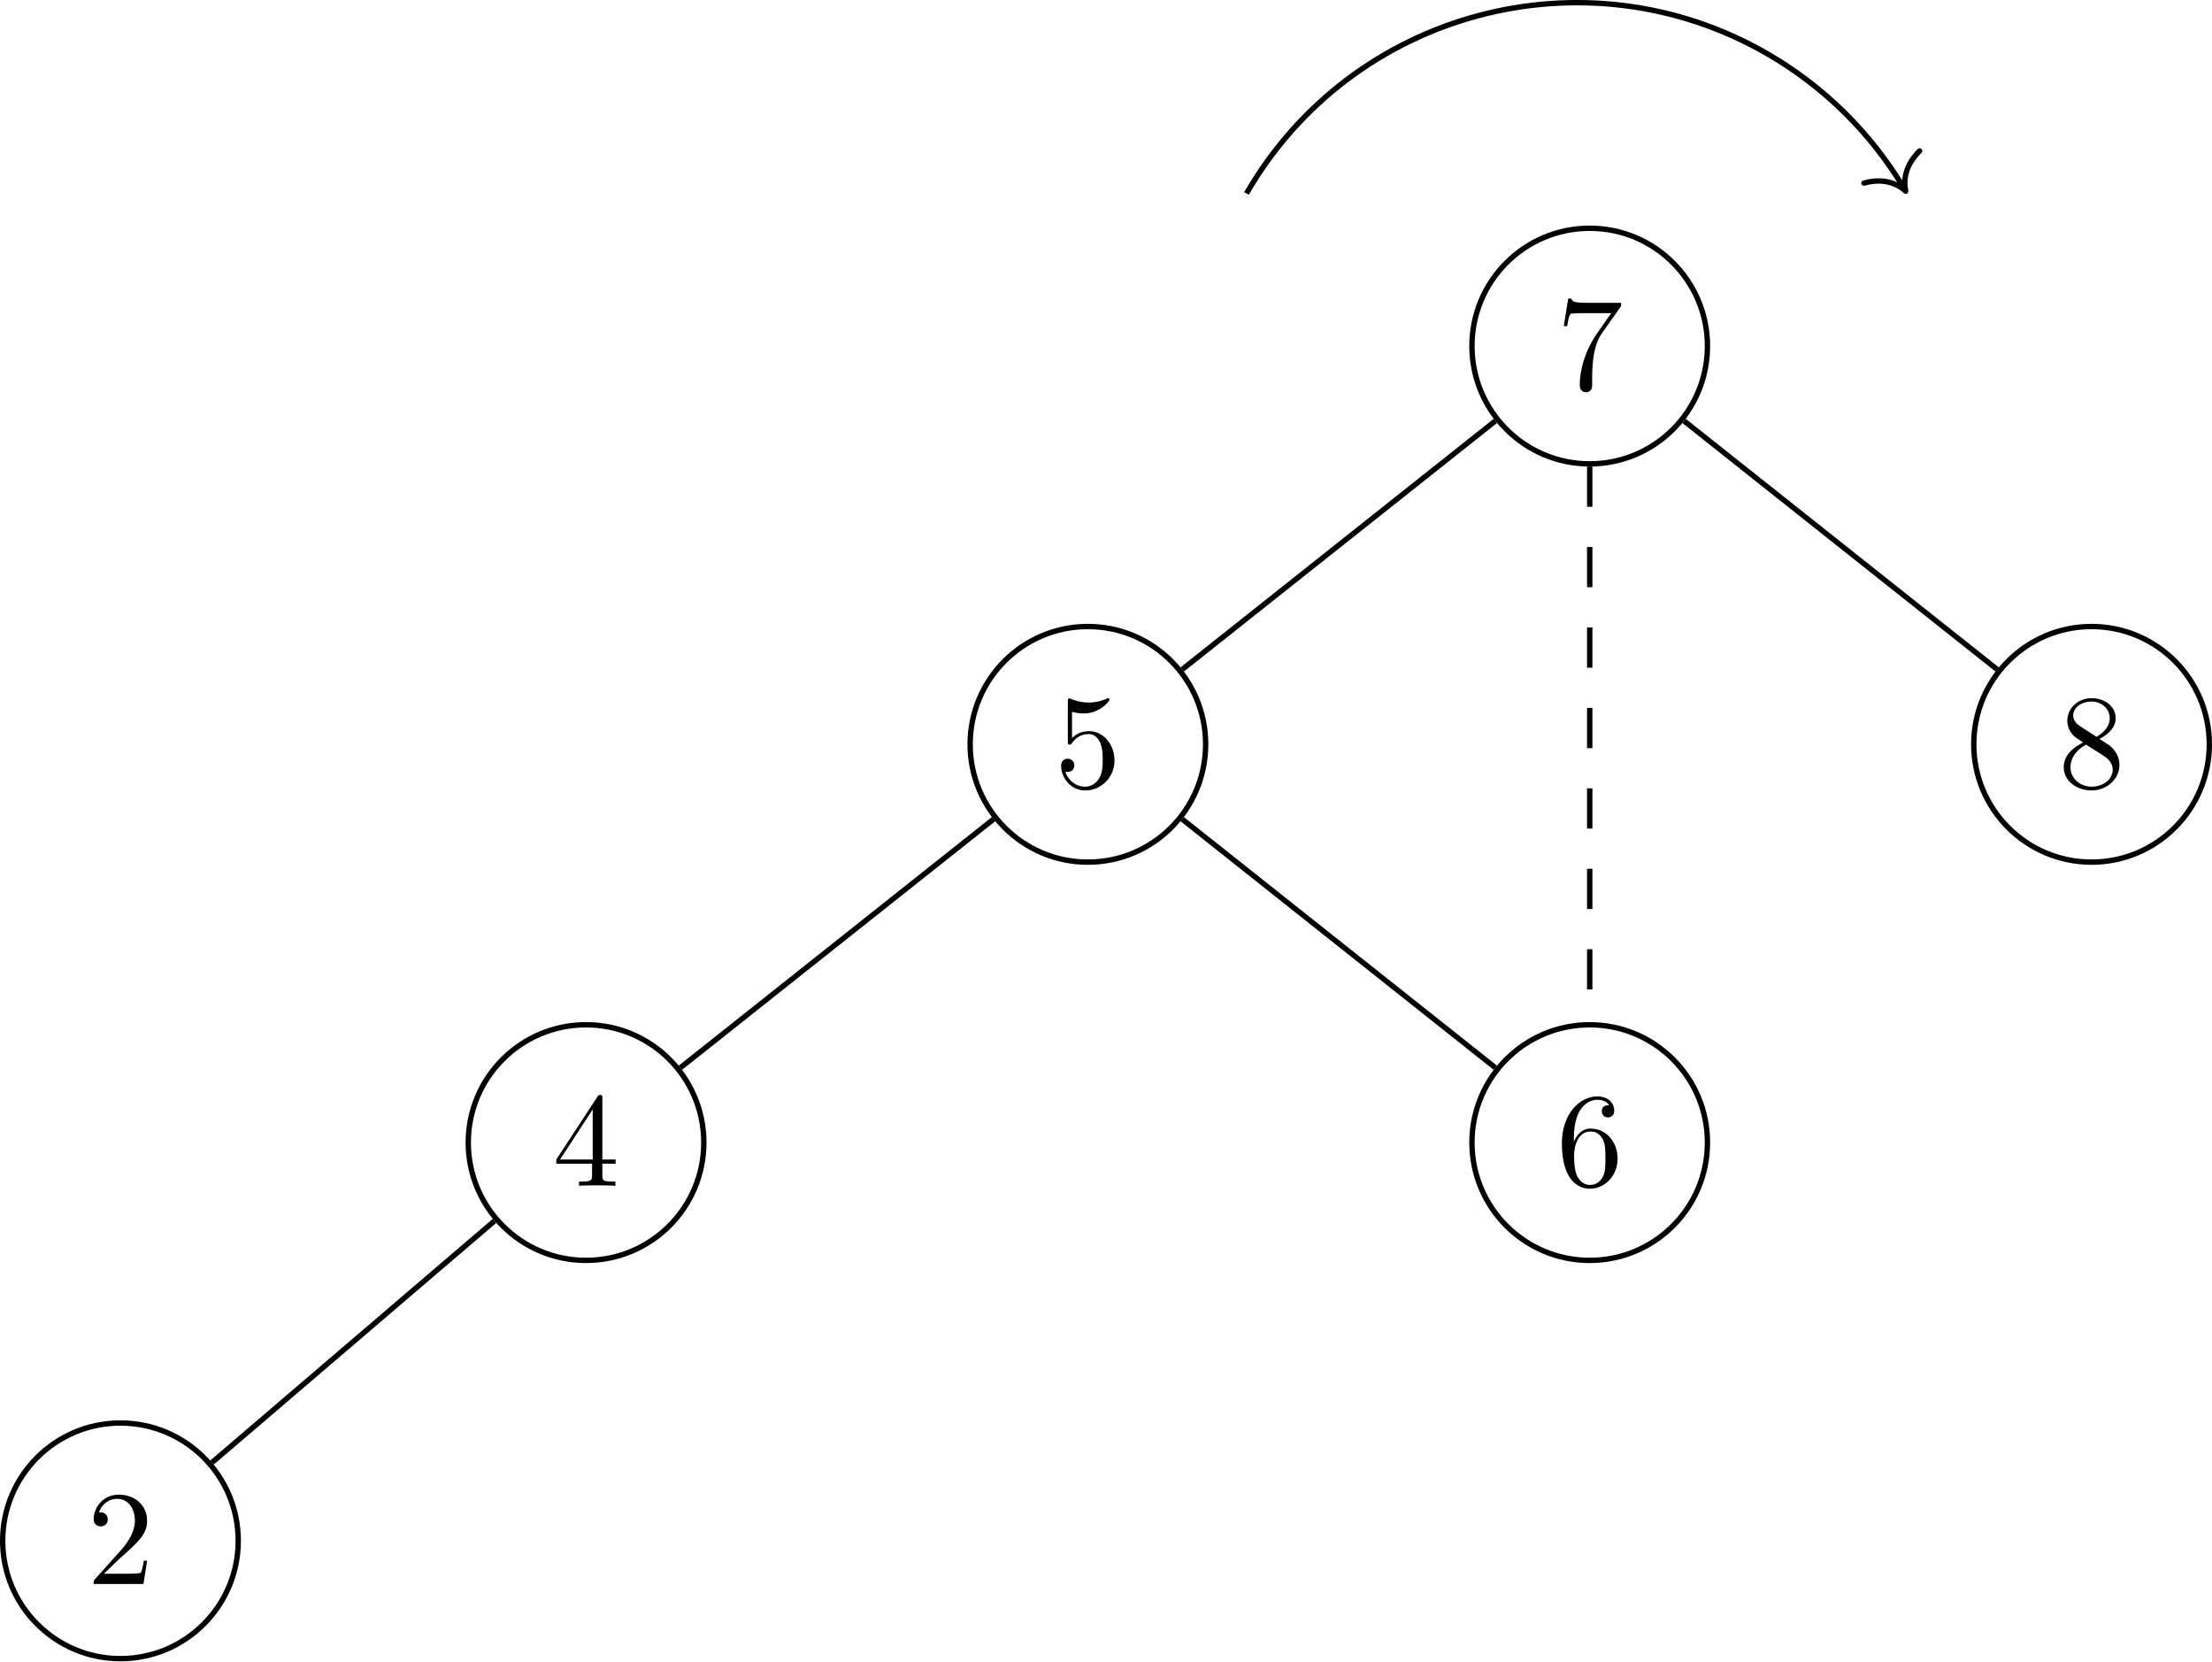
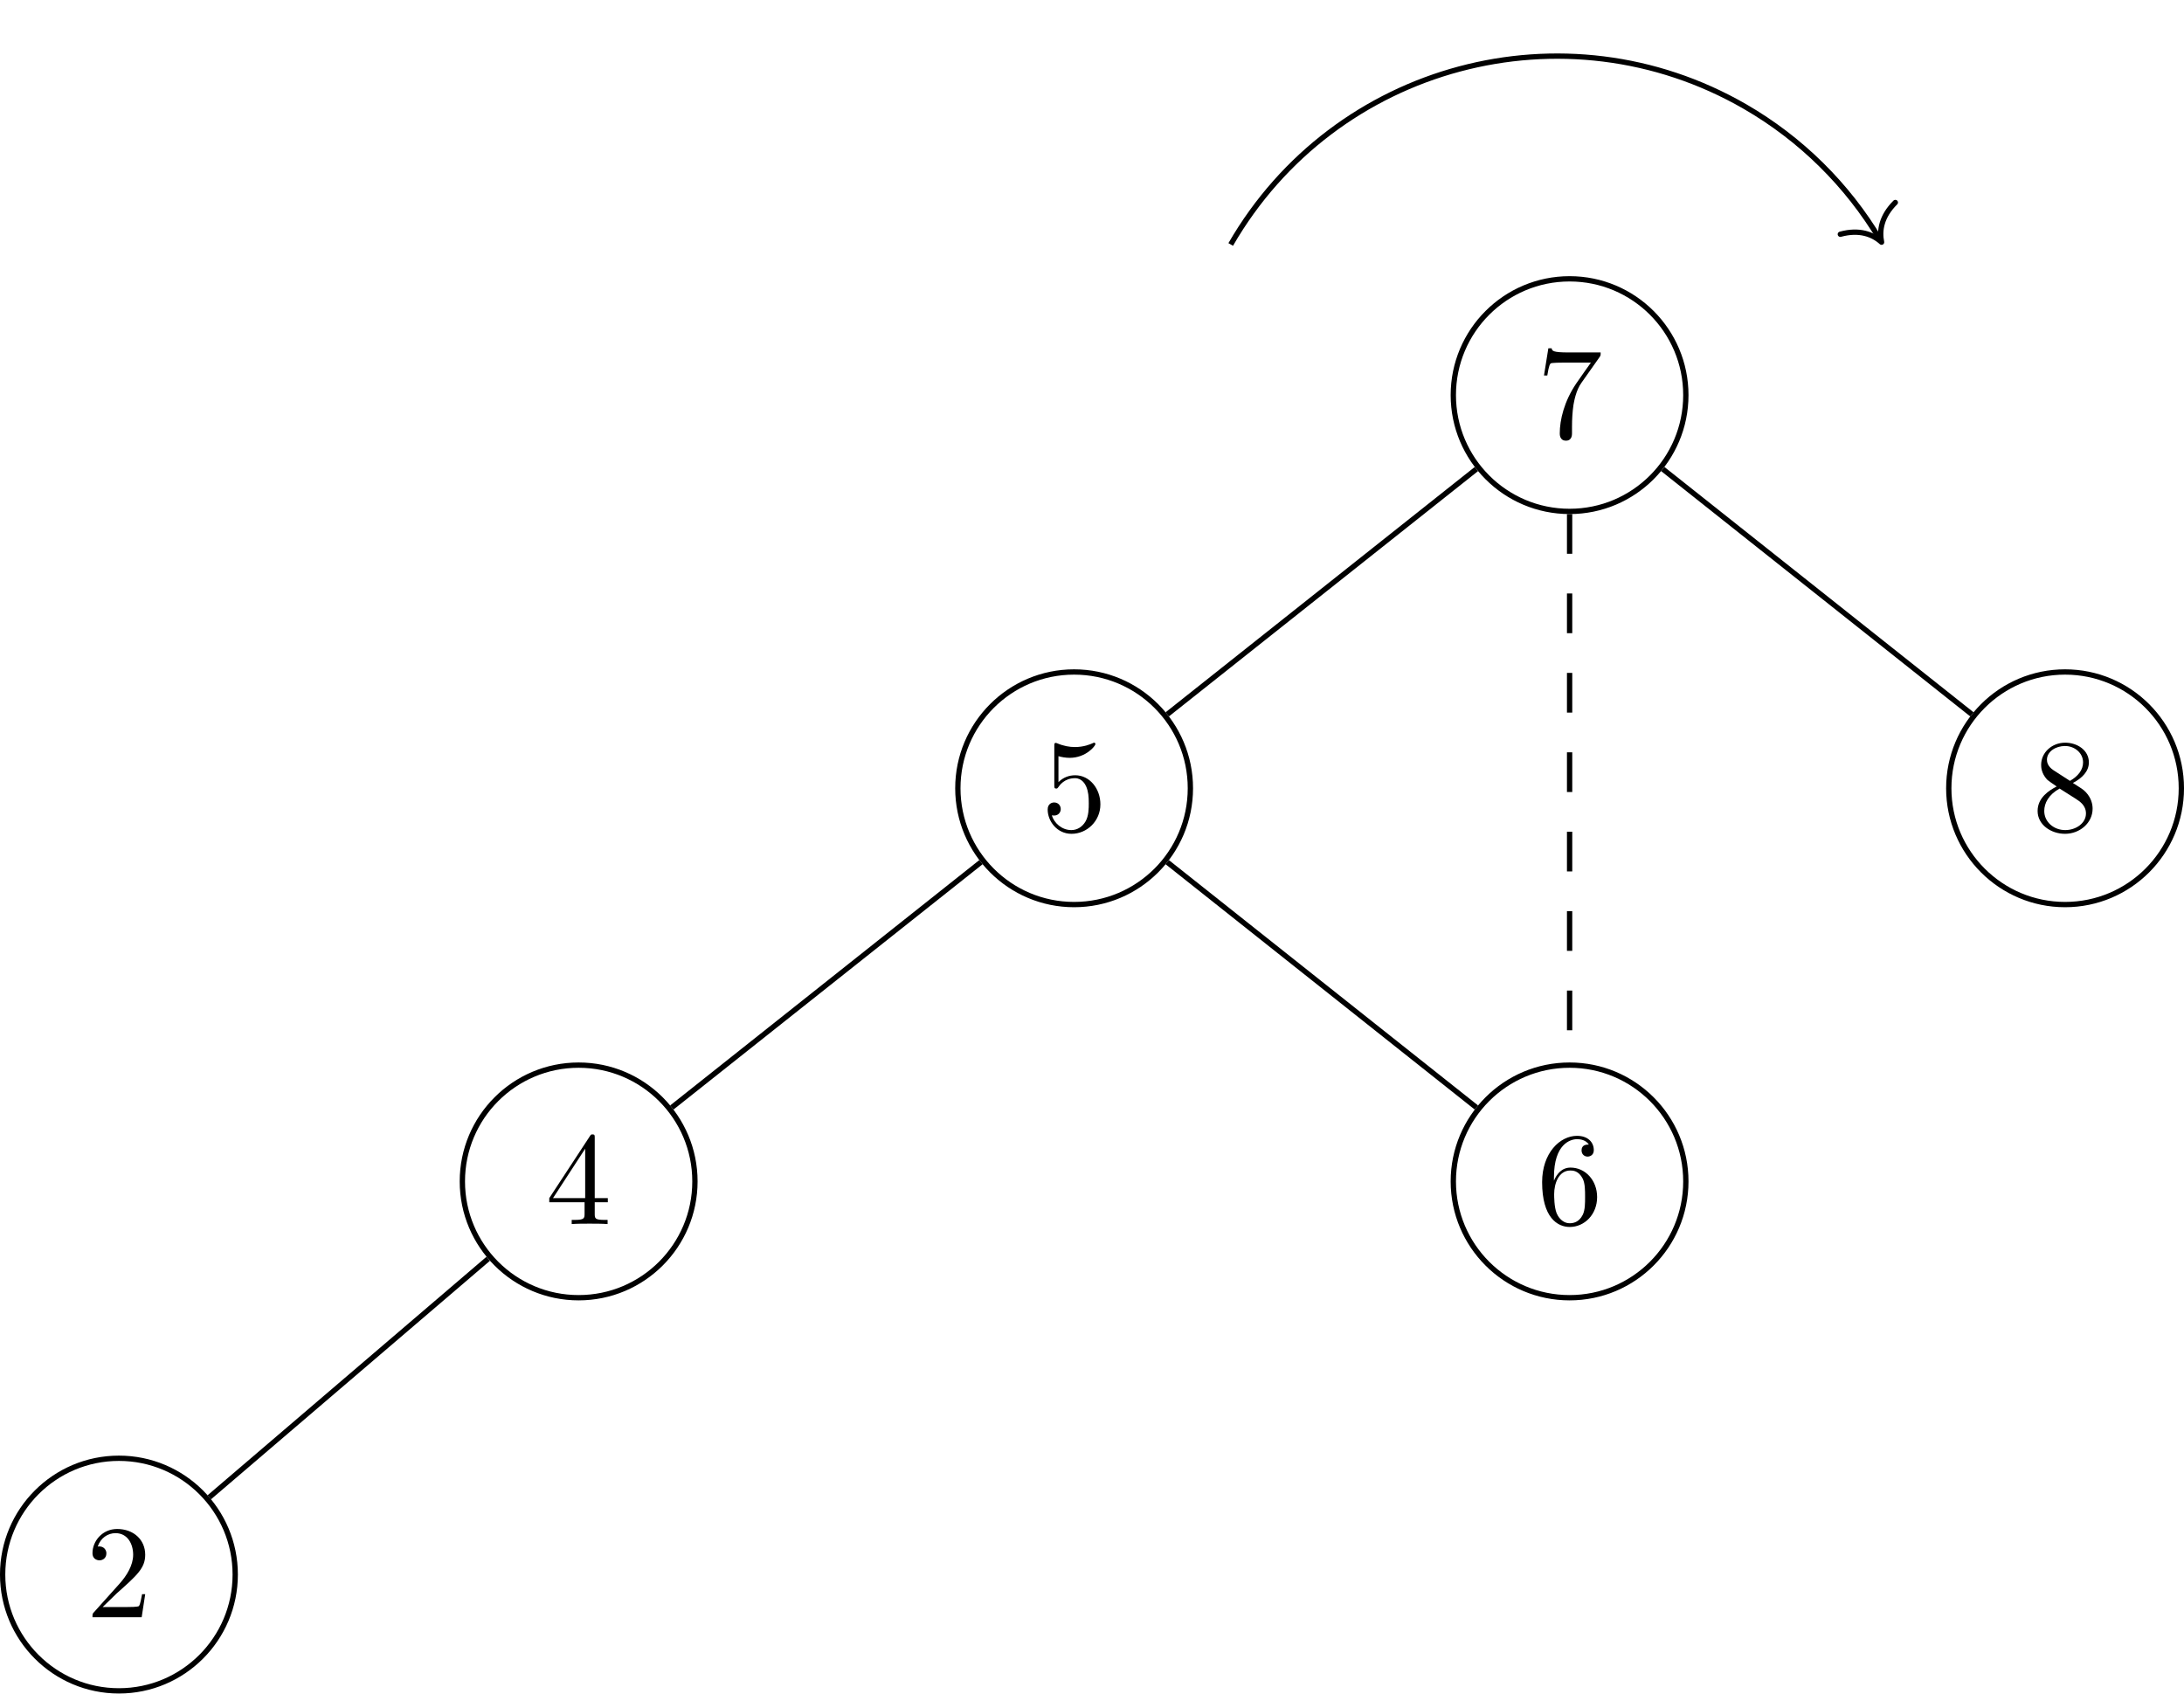
- <svg xmlns="http://www.w3.org/2000/svg" xmlns:xlink="http://www.w3.org/1999/xlink" width="164.406pt" height="123.45pt" viewBox="0 0 164.406 123.45" version="1.1" id="svg87">
+ <svg xmlns="http://www.w3.org/2000/svg" xmlns:xlink="http://www.w3.org/1999/xlink" width="164.406pt" height="127.475pt" viewBox="0 0 164.406 127.475" version="1.1" id="svg87">
  <defs id="defs29">
    <g id="g21">
      <g id="glyph-0-0" />
      <g id="glyph-0-1">
-         <path d="m 4.75,-6.078 c 0.078,-0.109 0.078,-0.125 0.078,-0.344 H 2.406 c -1.203,0 -1.234,-0.125 -1.266,-0.312 h -0.25 L 0.562,-4.688 h 0.25 c 0.031,-0.156 0.109,-0.781 0.25,-0.906 0.062,-0.062 0.844,-0.062 0.969,-0.062 h 2.062 C 3.984,-5.5 3.203,-4.406 2.984,-4.078 2.078,-2.734 1.75,-1.344 1.75,-0.328 c 0,0.094 0,0.547 0.469,0.547 0.453,0 0.453,-0.453 0.453,-0.547 V -0.844 c 0,-0.547 0.031,-1.094 0.109,-1.625 0.047,-0.234 0.172,-1.094 0.625,-1.703 z m 0,0" id="path3" />
+         <path d="M 4.75 -6.078 C 4.828 -6.188 4.828 -6.203 4.828 -6.422 L 2.406 -6.422 C 1.203 -6.422 1.172 -6.547 1.141 -6.734 L 0.891 -6.734 L 0.562 -4.688 L 0.812 -4.688 C 0.844 -4.844 0.922 -5.469 1.062 -5.594 C 1.125 -5.656 1.906 -5.656 2.031 -5.656 L 4.094 -5.656 C 3.984 -5.5 3.203 -4.406 2.984 -4.078 C 2.078 -2.734 1.75 -1.344 1.75 -0.328 C 1.75 -0.234 1.75 0.219 2.219 0.219 C 2.672 0.219 2.672 -0.234 2.672 -0.328 L 2.672 -0.844 C 2.672 -1.391 2.703 -1.938 2.781 -2.469 C 2.828 -2.703 2.953 -3.562 3.406 -4.172 Z M 4.75 -6.078 " id="path3" />
      </g>
      <g id="glyph-0-2">
-         <path d="m 4.469,-2 c 0,-1.188 -0.812,-2.188 -1.891,-2.188 -0.469,0 -0.906,0.156 -1.266,0.516 V -5.625 c 0.203,0.062 0.531,0.125 0.844,0.125 1.234,0 1.938,-0.906 1.938,-1.031 0,-0.062 -0.031,-0.109 -0.109,-0.109 0,0 -0.031,0 -0.078,0.031 C 3.703,-6.516 3.219,-6.312 2.547,-6.312 2.156,-6.312 1.688,-6.391 1.219,-6.594 1.141,-6.625 1.125,-6.625 1.109,-6.625 1,-6.625 1,-6.547 1,-6.391 V -3.438 c 0,0.172 0,0.25 0.141,0.25 0.078,0 0.094,-0.016 0.141,-0.078 C 1.391,-3.422 1.75,-3.969 2.562,-3.969 c 0.516,0 0.766,0.453 0.844,0.641 0.156,0.375 0.188,0.75 0.188,1.25 0,0.359 0,0.953 -0.25,1.375 C 3.109,-0.312 2.734,-0.062 2.281,-0.062 c -0.719,0 -1.297,-0.531 -1.469,-1.109 0.031,0 0.062,0.016 0.172,0.016 0.328,0 0.5,-0.25 0.5,-0.484 0,-0.25 -0.172,-0.5 -0.5,-0.5 C 0.844,-2.141 0.5,-2.062 0.5,-1.609 0.5,-0.75 1.188,0.219 2.297,0.219 3.453,0.219 4.469,-0.734 4.469,-2 Z m 0,0" id="path6" />
+         <path d="M 4.469 -2 C 4.469 -3.188 3.656 -4.188 2.578 -4.188 C 2.109 -4.188 1.672 -4.031 1.312 -3.672 L 1.312 -5.625 C 1.516 -5.562 1.844 -5.5 2.156 -5.5 C 3.391 -5.5 4.094 -6.406 4.094 -6.531 C 4.094 -6.594 4.062 -6.641 3.984 -6.641 C 3.984 -6.641 3.953 -6.641 3.906 -6.609 C 3.703 -6.516 3.219 -6.312 2.547 -6.312 C 2.156 -6.312 1.688 -6.391 1.219 -6.594 C 1.141 -6.625 1.125 -6.625 1.109 -6.625 C 1 -6.625 1 -6.547 1 -6.391 L 1 -3.438 C 1 -3.266 1 -3.188 1.141 -3.188 C 1.219 -3.188 1.234 -3.203 1.281 -3.266 C 1.391 -3.422 1.75 -3.969 2.562 -3.969 C 3.078 -3.969 3.328 -3.516 3.406 -3.328 C 3.562 -2.953 3.594 -2.578 3.594 -2.078 C 3.594 -1.719 3.594 -1.125 3.344 -0.703 C 3.109 -0.312 2.734 -0.062 2.281 -0.062 C 1.562 -0.062 0.984 -0.594 0.812 -1.172 C 0.844 -1.172 0.875 -1.156 0.984 -1.156 C 1.312 -1.156 1.484 -1.406 1.484 -1.641 C 1.484 -1.891 1.312 -2.141 0.984 -2.141 C 0.844 -2.141 0.5 -2.062 0.5 -1.609 C 0.5 -0.75 1.188 0.219 2.297 0.219 C 3.453 0.219 4.469 -0.734 4.469 -2 Z M 4.469 -2 " id="path6" />
      </g>
      <g id="glyph-0-3">
-         <path d="m 2.938,-1.641 v 0.859 c 0,0.359 -0.031,0.469 -0.766,0.469 H 1.969 V 0 C 2.375,-0.031 2.891,-0.031 3.312,-0.031 c 0.422,0 0.938,0 1.359,0.031 v -0.312 h -0.219 c -0.734,0 -0.75,-0.109 -0.75,-0.469 V -1.641 H 4.688 v -0.312 H 3.703 v -4.531 c 0,-0.203 0,-0.266 -0.172,-0.266 -0.078,0 -0.109,0 -0.188,0.125 l -3.062,4.672 v 0.312 z m 0.047,-0.312 H 0.562 l 2.422,-3.719 z m 0,0" id="path9" />
+         <path d="M 2.938 -1.641 L 2.938 -0.781 C 2.938 -0.422 2.906 -0.312 2.172 -0.312 L 1.969 -0.312 L 1.969 0 C 2.375 -0.031 2.891 -0.031 3.312 -0.031 C 3.734 -0.031 4.25 -0.031 4.672 0 L 4.672 -0.312 L 4.453 -0.312 C 3.719 -0.312 3.703 -0.422 3.703 -0.781 L 3.703 -1.641 L 4.688 -1.641 L 4.688 -1.953 L 3.703 -1.953 L 3.703 -6.484 C 3.703 -6.688 3.703 -6.75 3.531 -6.75 C 3.453 -6.75 3.422 -6.75 3.344 -6.625 L 0.281 -1.953 L 0.281 -1.641 Z M 2.984 -1.953 L 0.562 -1.953 L 2.984 -5.672 Z M 2.984 -1.953 " id="path9" />
      </g>
      <g id="glyph-0-4">
-         <path d="m 1.266,-0.766 1.062,-1.031 c 1.547,-1.375 2.141,-1.906 2.141,-2.906 0,-1.141 -0.891,-1.938 -2.109,-1.938 -1.125,0 -1.859,0.922 -1.859,1.812 0,0.547 0.5,0.547 0.531,0.547 0.172,0 0.516,-0.109 0.516,-0.531 0,-0.25 -0.188,-0.516 -0.531,-0.516 -0.078,0 -0.094,0 -0.125,0.016 0.219,-0.656 0.766,-1.016 1.344,-1.016 0.906,0 1.328,0.812 1.328,1.625 C 3.562,-3.906 3.078,-3.125 2.516,-2.5 l -1.906,2.125 C 0.5,-0.266 0.5,-0.234 0.5,0 H 4.203 L 4.469,-1.734 H 4.234 C 4.172,-1.438 4.109,-1 4,-0.844 3.938,-0.766 3.281,-0.766 3.062,-0.766 Z m 0,0" id="path12" />
+         <path d="M 1.266 -0.766 L 2.328 -1.797 C 3.875 -3.172 4.469 -3.703 4.469 -4.703 C 4.469 -5.844 3.578 -6.641 2.359 -6.641 C 1.234 -6.641 0.5 -5.719 0.5 -4.828 C 0.5 -4.281 1 -4.281 1.031 -4.281 C 1.203 -4.281 1.547 -4.391 1.547 -4.812 C 1.547 -5.062 1.359 -5.328 1.016 -5.328 C 0.938 -5.328 0.922 -5.328 0.891 -5.312 C 1.109 -5.969 1.656 -6.328 2.234 -6.328 C 3.141 -6.328 3.562 -5.516 3.562 -4.703 C 3.562 -3.906 3.078 -3.125 2.516 -2.5 L 0.609 -0.375 C 0.5 -0.266 0.5 -0.234 0.5 0 L 4.203 0 L 4.469 -1.734 L 4.234 -1.734 C 4.172 -1.438 4.109 -1 4 -0.844 C 3.938 -0.766 3.281 -0.766 3.062 -0.766 Z M 1.266 -0.766 " id="path12" />
      </g>
      <g id="glyph-0-5">
-         <path d="m 1.312,-3.266 v -0.25 c 0,-2.516 1.234,-2.875 1.75,-2.875 0.234,0 0.656,0.062 0.875,0.406 -0.156,0 -0.547,0 -0.547,0.438 0,0.312 0.234,0.469 0.453,0.469 0.156,0 0.469,-0.094 0.469,-0.484 0,-0.594 -0.438,-1.078 -1.266,-1.078 -1.281,0 -2.625,1.281 -2.625,3.484 0,2.672 1.156,3.375 2.078,3.375 1.109,0 2.062,-0.938 2.062,-2.25 0,-1.266 -0.891,-2.219 -2,-2.219 -0.672,0 -1.047,0.5 -1.25,0.984 z M 2.5,-0.062 c -0.625,0 -0.922,-0.594 -0.984,-0.75 -0.188,-0.469 -0.188,-1.266 -0.188,-1.438 0,-0.781 0.328,-1.781 1.219,-1.781 0.172,0 0.625,0 0.938,0.625 0.172,0.359 0.172,0.875 0.172,1.359 0,0.484 0,0.984 -0.172,1.344 C 3.188,-0.109 2.734,-0.062 2.5,-0.062 Z m 0,0" id="path15" />
+         <path d="M 1.312 -3.266 L 1.312 -3.516 C 1.312 -6.031 2.547 -6.391 3.062 -6.391 C 3.297 -6.391 3.719 -6.328 3.938 -5.984 C 3.781 -5.984 3.391 -5.984 3.391 -5.547 C 3.391 -5.234 3.625 -5.078 3.844 -5.078 C 4 -5.078 4.312 -5.172 4.312 -5.562 C 4.312 -6.156 3.875 -6.641 3.047 -6.641 C 1.766 -6.641 0.422 -5.359 0.422 -3.156 C 0.422 -0.484 1.578 0.219 2.5 0.219 C 3.609 0.219 4.562 -0.719 4.562 -2.031 C 4.562 -3.297 3.672 -4.25 2.562 -4.25 C 1.891 -4.25 1.516 -3.75 1.312 -3.266 Z M 2.5 -0.062 C 1.875 -0.062 1.578 -0.656 1.516 -0.812 C 1.328 -1.281 1.328 -2.078 1.328 -2.25 C 1.328 -3.031 1.656 -4.031 2.547 -4.031 C 2.719 -4.031 3.172 -4.031 3.484 -3.406 C 3.656 -3.047 3.656 -2.531 3.656 -2.047 C 3.656 -1.562 3.656 -1.062 3.484 -0.703 C 3.188 -0.109 2.734 -0.062 2.5 -0.062 Z M 2.5 -0.062 " id="path15" />
      </g>
      <g id="glyph-0-6">
-         <path d="m 1.625,-4.562 c -0.453,-0.297 -0.5,-0.625 -0.5,-0.797 0,-0.609 0.656,-1.031 1.359,-1.031 0.719,0 1.359,0.516 1.359,1.234 0,0.578 -0.391,1.047 -0.984,1.391 z m 1.453,0.953 C 3.797,-3.984 4.281,-4.5 4.281,-5.156 c 0,-0.922 -0.875,-1.484 -1.781,-1.484 -1,0 -1.812,0.734 -1.812,1.672 0,0.172 0.016,0.625 0.438,1.094 0.109,0.109 0.484,0.359 0.734,0.531 C 1.281,-3.047 0.422,-2.5 0.422,-1.5 c 0,1.047 1.016,1.719 2.062,1.719 1.125,0 2.078,-0.828 2.078,-1.891 0,-0.359 -0.109,-0.812 -0.5,-1.234 C 3.875,-3.109 3.719,-3.203 3.078,-3.609 Z m -1,0.422 1.234,0.781 c 0.281,0.188 0.75,0.484 0.75,1.094 0,0.734 -0.75,1.25 -1.562,1.25 -0.859,0 -1.578,-0.609 -1.578,-1.438 0,-0.578 0.312,-1.219 1.156,-1.688 z m 0,0" id="path18" />
+         <path d="M 1.625 -4.562 C 1.172 -4.859 1.125 -5.188 1.125 -5.359 C 1.125 -5.969 1.781 -6.391 2.484 -6.391 C 3.203 -6.391 3.844 -5.875 3.844 -5.156 C 3.844 -4.578 3.453 -4.109 2.859 -3.766 Z M 3.078 -3.609 C 3.797 -3.984 4.281 -4.5 4.281 -5.156 C 4.281 -6.078 3.406 -6.641 2.5 -6.641 C 1.5 -6.641 0.688 -5.906 0.688 -4.969 C 0.688 -4.797 0.703 -4.344 1.125 -3.875 C 1.234 -3.766 1.609 -3.516 1.859 -3.344 C 1.281 -3.047 0.422 -2.5 0.422 -1.5 C 0.422 -0.453 1.438 0.219 2.484 0.219 C 3.609 0.219 4.562 -0.609 4.562 -1.672 C 4.562 -2.031 4.453 -2.484 4.062 -2.906 C 3.875 -3.109 3.719 -3.203 3.078 -3.609 Z M 2.078 -3.188 L 3.312 -2.406 C 3.594 -2.219 4.062 -1.922 4.062 -1.312 C 4.062 -0.578 3.312 -0.062 2.5 -0.062 C 1.641 -0.062 0.922 -0.672 0.922 -1.5 C 0.922 -2.078 1.234 -2.719 2.078 -3.188 Z M 2.078 -3.188 " id="path18" />
      </g>
    </g>
    <clipPath id="clip-0">
-       <path clip-rule="nonzero" d="m 0,104 h 24 v 23.477 H 0 Z m 0,0" id="path23" />
+       <path clip-rule="nonzero" d="M 0 104 L 24 104 L 24 127.477 L 0 127.477 Z M 0 104 " id="path23" />
    </clipPath>
    <clipPath id="clip-1">
-       <path clip-rule="nonzero" d="m 141,44 h 23.406 V 74 H 141 Z m 0,0" id="path26" />
+       <path clip-rule="nonzero" d="M 141 44 L 164.406 44 L 164.406 74 L 141 74 Z M 141 44 " id="path26" />
    </clipPath>
  </defs>
-   <path fill="none" stroke-width="0.399" stroke-linecap="butt" stroke-linejoin="miter" stroke="#000000" stroke-opacity="1" stroke-miterlimit="10" d="m 126.906,25.716 c 0,-4.836 -3.918,-8.754 -8.75,-8.754 -4.836,0 -8.754,3.918 -8.754,8.754 0,4.832 3.918,8.754 8.754,8.754 4.832,0 8.75,-3.922 8.75,-8.754 z m 0,0" id="path31" />
-   <g fill="#000000" fill-opacity="1" id="g35" transform="translate(0,-4.026112)">
+   <path fill="none" stroke-width="0.399" stroke-linecap="butt" stroke-linejoin="miter" stroke="rgb(0%, 0%, 0%)" stroke-opacity="1" stroke-miterlimit="10" d="M 8.751 3.21 C 8.751 8.046 4.833 11.964 0.001 11.964 C -4.835 11.964 -8.753 8.046 -8.753 3.21 C -8.753 -1.622 -4.835 -5.544 0.001 -5.544 C 4.833 -5.544 8.751 -1.622 8.751 3.21 Z M 8.751 3.21 " transform="matrix(1, 0, 0, -1, 118.155, 32.952)" id="path31" />
+   <g fill="#000000" fill-opacity="1" id="g35">
    <use xlink:href="#glyph-0-1" x="115.665" y="32.952" id="use33" />
  </g>
-   <path fill="none" stroke-width="0.399" stroke-linecap="butt" stroke-linejoin="miter" stroke="#000000" stroke-opacity="1" stroke-miterlimit="10" d="m 89.609,55.31 c 0,-4.836 -3.918,-8.754 -8.754,-8.754 -4.832,0 -8.75,3.918 -8.75,8.754 0,4.832 3.918,8.754 8.75,8.754 4.836,0 8.754,-3.922 8.754,-8.754 z m 0,0" id="path37" />
-   <g fill="#000000" fill-opacity="1" id="g41" transform="translate(0,-4.026112)">
+   <path fill="none" stroke-width="0.399" stroke-linecap="butt" stroke-linejoin="miter" stroke="rgb(0%, 0%, 0%)" stroke-opacity="1" stroke-miterlimit="10" d="M 8.752 3.209 C 8.752 8.045 4.834 11.963 -0.002 11.963 C -4.834 11.963 -8.752 8.045 -8.752 3.209 C -8.752 -1.623 -4.834 -5.545 -0.002 -5.545 C 4.834 -5.545 8.752 -1.623 8.752 3.209 Z M 8.752 3.209 " transform="matrix(1, 0, 0, -1, 80.857, 62.545)" id="path37" />
+   <g fill="#000000" fill-opacity="1" id="g41">
    <use xlink:href="#glyph-0-2" x="78.366" y="62.545" id="use39" />
  </g>
-   <path fill="none" stroke-width="0.399" stroke-linecap="butt" stroke-linejoin="miter" stroke="#000000" stroke-opacity="1" stroke-miterlimit="10" d="m 52.312,84.904 c 0,-4.836 -3.922,-8.754 -8.754,-8.754 -4.836,0 -8.754,3.918 -8.754,8.754 0,4.832 3.918,8.754 8.754,8.754 4.832,0 8.754,-3.922 8.754,-8.754 z m 0,0" id="path43" />
-   <g fill="#000000" fill-opacity="1" id="g47" transform="translate(0,-4.026112)">
+   <path fill="none" stroke-width="0.399" stroke-linecap="butt" stroke-linejoin="miter" stroke="rgb(0%, 0%, 0%)" stroke-opacity="1" stroke-miterlimit="10" d="M 8.755 3.209 C 8.755 8.045 4.833 11.963 0.001 11.963 C -4.835 11.963 -8.753 8.045 -8.753 3.209 C -8.753 -1.623 -4.835 -5.545 0.001 -5.545 C 4.833 -5.545 8.755 -1.623 8.755 3.209 Z M 8.755 3.209 " transform="matrix(1, 0, 0, -1, 43.558, 92.139)" id="path43" />
+   <g fill="#000000" fill-opacity="1" id="g47">
    <use xlink:href="#glyph-0-3" x="41.067" y="92.139" id="use45" />
  </g>
-   <g clip-path="url(#clip-0)" id="g51" transform="translate(0,-4.026112)">
+   <g clip-path="url(#clip-0)" id="g51">
    <path fill="none" stroke-width="0.399" stroke-linecap="butt" stroke-linejoin="miter" stroke="#000000" stroke-opacity="1" stroke-miterlimit="10" d="m 8.755,3.21 c 0,4.836 -3.922,8.754 -8.754,8.754 -4.836,0 -8.754,-3.918 -8.754,-8.754 0,-4.832 3.918,-8.754 8.754,-8.754 4.832,0 8.754,3.922 8.754,8.754 z m 0,0" transform="matrix(1,0,0,-1,8.952,121.733)" id="path49" />
  </g>
-   <g fill="#000000" fill-opacity="1" id="g55" transform="translate(0,-4.026112)">
+   <g fill="#000000" fill-opacity="1" id="g55">
    <use xlink:href="#glyph-0-4" x="6.462" y="121.733" id="use53" />
  </g>
-   <path fill="none" stroke-width="0.399" stroke-linecap="butt" stroke-linejoin="miter" stroke="#000000" stroke-opacity="1" stroke-miterlimit="10" d="m 126.906,84.904 c 0,-4.836 -3.918,-8.754 -8.75,-8.754 -4.836,0 -8.754,3.918 -8.754,8.754 0,4.832 3.918,8.754 8.754,8.754 4.832,0 8.75,-3.922 8.75,-8.754 z m 0,0" id="path57" />
-   <g fill="#000000" fill-opacity="1" id="g61" transform="translate(0,-4.026112)">
+   <path fill="none" stroke-width="0.399" stroke-linecap="butt" stroke-linejoin="miter" stroke="rgb(0%, 0%, 0%)" stroke-opacity="1" stroke-miterlimit="10" d="M 8.751 3.209 C 8.751 8.045 4.833 11.963 0.001 11.963 C -4.835 11.963 -8.753 8.045 -8.753 3.209 C -8.753 -1.623 -4.835 -5.545 0.001 -5.545 C 4.833 -5.545 8.751 -1.623 8.751 3.209 Z M 8.751 3.209 " transform="matrix(1, 0, 0, -1, 118.155, 92.139)" id="path57" />
+   <g fill="#000000" fill-opacity="1" id="g61">
    <use xlink:href="#glyph-0-5" x="115.665" y="92.139" id="use59" />
  </g>
-   <g clip-path="url(#clip-1)" id="g65" transform="translate(0,-4.026112)">
+   <g clip-path="url(#clip-1)" id="g65">
    <path fill="none" stroke-width="0.399" stroke-linecap="butt" stroke-linejoin="miter" stroke="#000000" stroke-opacity="1" stroke-miterlimit="10" d="m 8.753,3.209 c 0,4.836 -3.918,8.754 -8.754,8.754 -4.832,0 -8.754,-3.918 -8.754,-8.754 0,-4.832 3.922,-8.754 8.754,-8.754 4.836,0 8.754,3.922 8.754,8.754 z m 0,0" transform="matrix(1,0,0,-1,155.454,62.545)" id="path63" />
  </g>
-   <g fill="#000000" fill-opacity="1" id="g69" transform="translate(0,-4.026112)">
+   <g fill="#000000" fill-opacity="1" id="g69">
    <use xlink:href="#glyph-0-6" x="152.964" y="62.545" id="use67" />
  </g>
-   <path fill="none" stroke-width="0.399" stroke-linecap="butt" stroke-linejoin="miter" stroke="#000000" stroke-opacity="1" stroke-miterlimit="10" d="M 111.141,31.279 87.867,49.747" id="path71" />
-   <path fill="none" stroke-width="0.399" stroke-linecap="butt" stroke-linejoin="miter" stroke="#000000" stroke-opacity="1" stroke-miterlimit="10" d="M 73.844,60.872 50.57,79.341" id="path73" />
-   <path fill="none" stroke-width="0.399" stroke-linecap="butt" stroke-linejoin="miter" stroke="#000000" stroke-opacity="1" stroke-miterlimit="10" d="M 36.754,90.724 15.754,108.681" id="path75" />
-   <path fill="none" stroke-width="0.399" stroke-linecap="butt" stroke-linejoin="miter" stroke="#000000" stroke-opacity="1" stroke-miterlimit="10" d="m 87.867,60.872 23.273,18.469" id="path77" />
-   <path fill="none" stroke-width="0.399" stroke-linecap="butt" stroke-linejoin="miter" stroke="#000000" stroke-opacity="1" stroke-miterlimit="10" d="m 125.168,31.279 23.273,18.469" id="path79" />
-   <path fill="none" stroke-width="0.399" stroke-linecap="butt" stroke-linejoin="miter" stroke="#000000" stroke-opacity="1" stroke-miterlimit="10" d="M 92.645,14.376 C 100.473,0.818 117.809,-3.827 131.367,4.001 c 4.191,2.422 7.695,5.879 10.172,10.031" id="path81" />
-   <path fill="none" stroke-width="0.398" stroke-linecap="round" stroke-linejoin="round" stroke="#000000" stroke-opacity="1" stroke-miterlimit="10" d="m 142.676,11.216 c -1.051,1.043 -1.219,2.113 -1.035,2.988 -0.664,-0.598 -1.676,-0.988 -3.105,-0.598" id="path83" />
-   <path fill="none" stroke-width="0.399" stroke-linecap="butt" stroke-linejoin="miter" stroke="#000000" stroke-opacity="1" stroke-dasharray="2.989, 2.989" stroke-miterlimit="10" d="m 118.156,34.669 v 41.281" id="path85" />
+   <path fill="none" stroke-width="0.399" stroke-linecap="butt" stroke-linejoin="miter" stroke="rgb(0%, 0%, 0%)" stroke-opacity="1" stroke-miterlimit="10" d="M -7.014 -2.353 L -30.288 -20.821 " transform="matrix(1, 0, 0, -1, 118.155, 32.952)" id="path71" />
+   <path fill="none" stroke-width="0.399" stroke-linecap="butt" stroke-linejoin="miter" stroke="rgb(0%, 0%, 0%)" stroke-opacity="1" stroke-miterlimit="10" d="M -44.311 -31.946 L -67.585 -50.415 " transform="matrix(1, 0, 0, -1, 118.155, 32.952)" id="path73" />
+   <path fill="none" stroke-width="0.399" stroke-linecap="butt" stroke-linejoin="miter" stroke="rgb(0%, 0%, 0%)" stroke-opacity="1" stroke-miterlimit="10" d="M -81.401 -61.798 L -102.401 -79.755 " transform="matrix(1, 0, 0, -1, 118.155, 32.952)" id="path75" />
+   <path fill="none" stroke-width="0.399" stroke-linecap="butt" stroke-linejoin="miter" stroke="rgb(0%, 0%, 0%)" stroke-opacity="1" stroke-miterlimit="10" d="M -30.288 -31.946 L -7.014 -50.415 " transform="matrix(1, 0, 0, -1, 118.155, 32.952)" id="path77" />
+   <path fill="none" stroke-width="0.399" stroke-linecap="butt" stroke-linejoin="miter" stroke="rgb(0%, 0%, 0%)" stroke-opacity="1" stroke-miterlimit="10" d="M 7.013 -2.353 L 30.286 -20.821 " transform="matrix(1, 0, 0, -1, 118.155, 32.952)" id="path79" />
+   <path fill="none" stroke-width="0.399" stroke-linecap="butt" stroke-linejoin="miter" stroke="rgb(0%, 0%, 0%)" stroke-opacity="1" stroke-miterlimit="10" d="M -25.51 14.55 C -17.682 28.108 -0.346 32.753 13.212 24.925 C 17.404 22.503 20.907 19.046 23.384 14.893 " transform="matrix(1, 0, 0, -1, 118.155, 32.952)" id="path81" />
+   <path fill="none" stroke-width="0.399" stroke-linecap="round" stroke-linejoin="round" stroke="rgb(0%, 0%, 0%)" stroke-opacity="1" stroke-miterlimit="10" d="M -2.071 2.39 C -1.693 0.958 -0.85 0.278 -0.001 -0.001 C -0.85 -0.277 -1.694 -0.958 -2.071 -2.391 " transform="matrix(0.5, 0.86601, 0.86601, -0.5, 141.6416, 18.2307)" id="path83" />
+   <path fill="none" stroke-width="0.399" stroke-linecap="butt" stroke-linejoin="miter" stroke="rgb(0%, 0%, 0%)" stroke-opacity="1" stroke-dasharray="2.989 2.989" stroke-miterlimit="10" d="M 0.001 -5.743 L 0.001 -47.025 " transform="matrix(1, 0, 0, -1, 118.155, 32.952)" id="path85" />
</svg>
